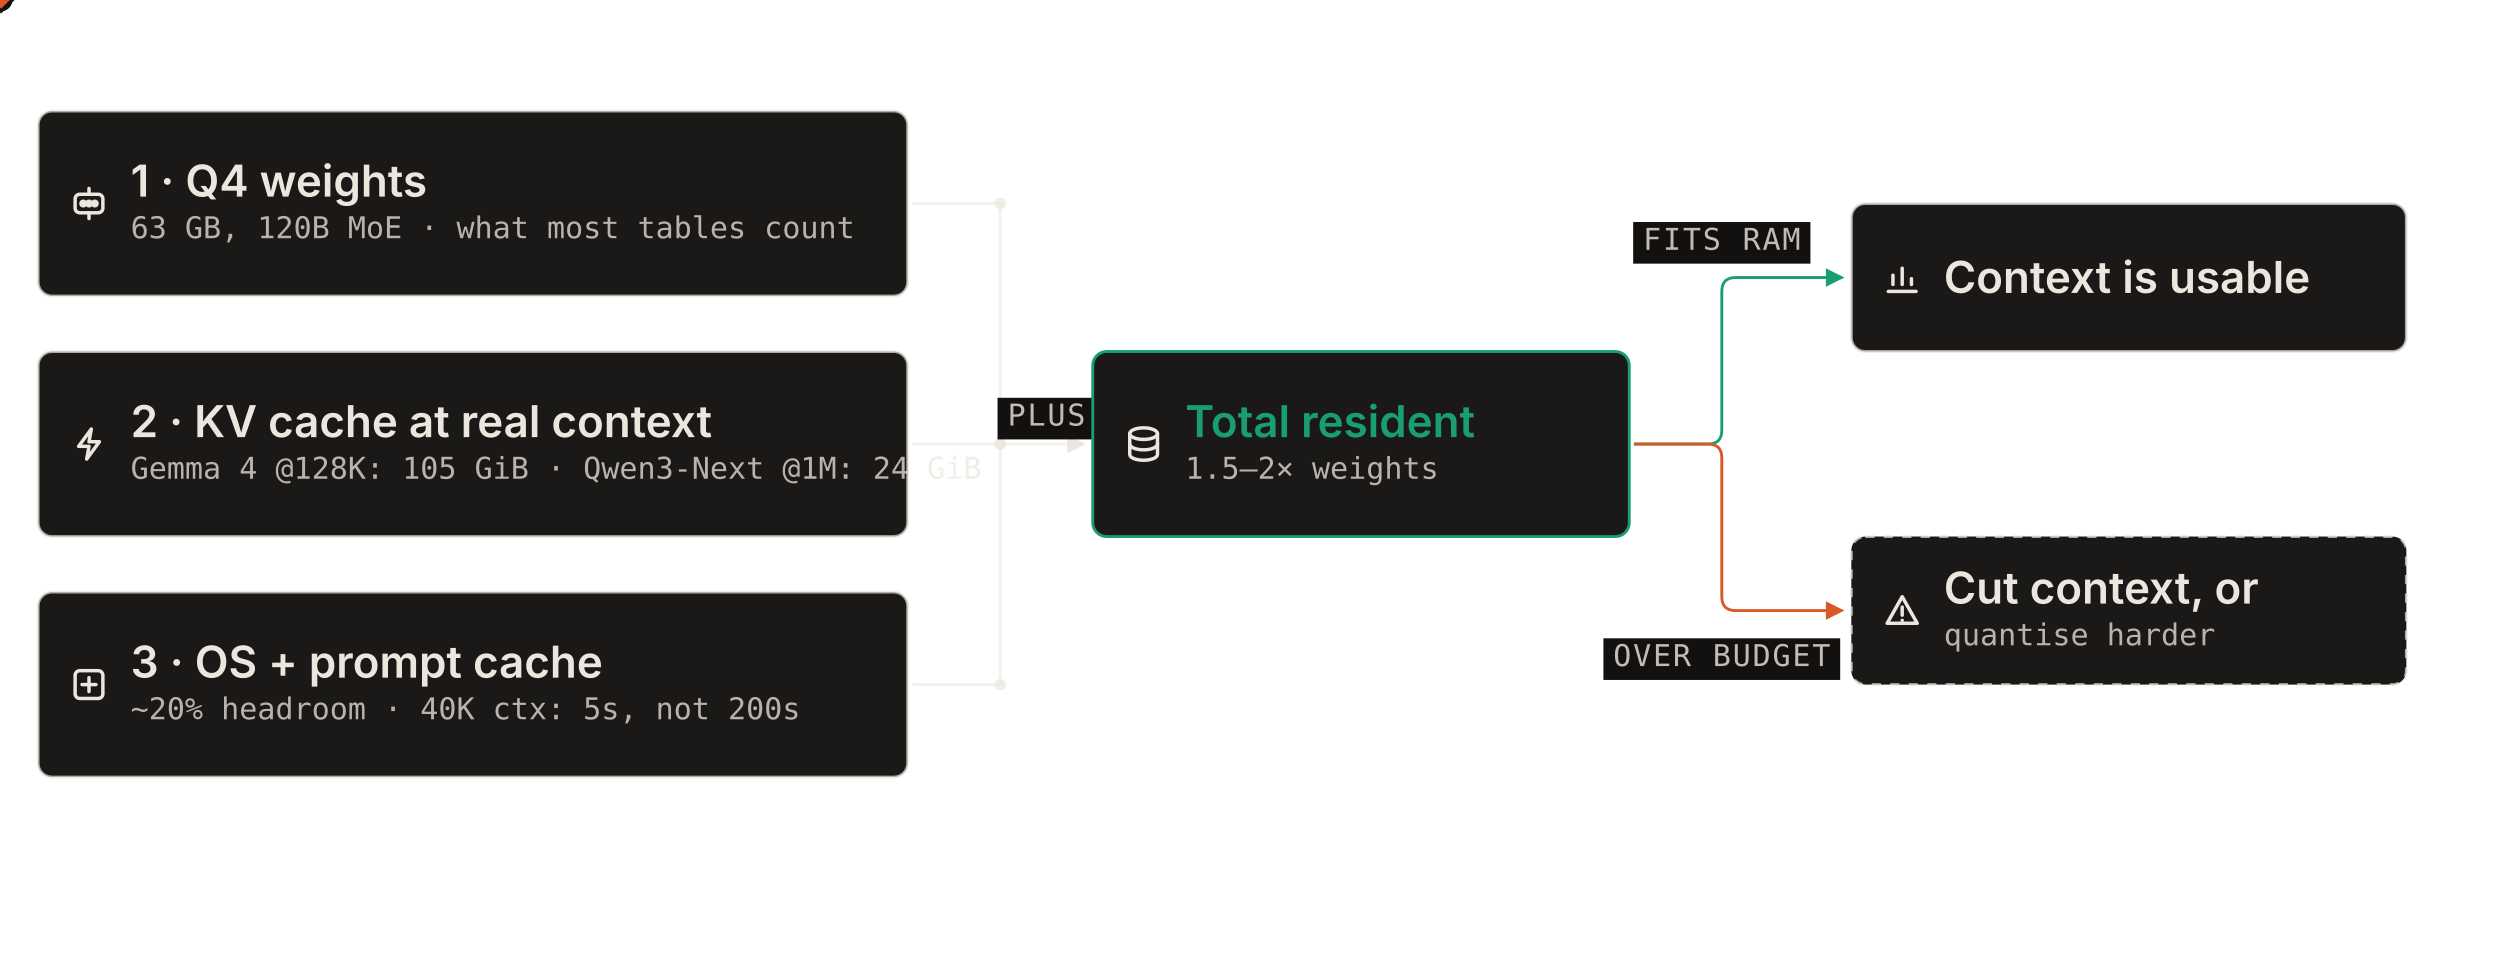
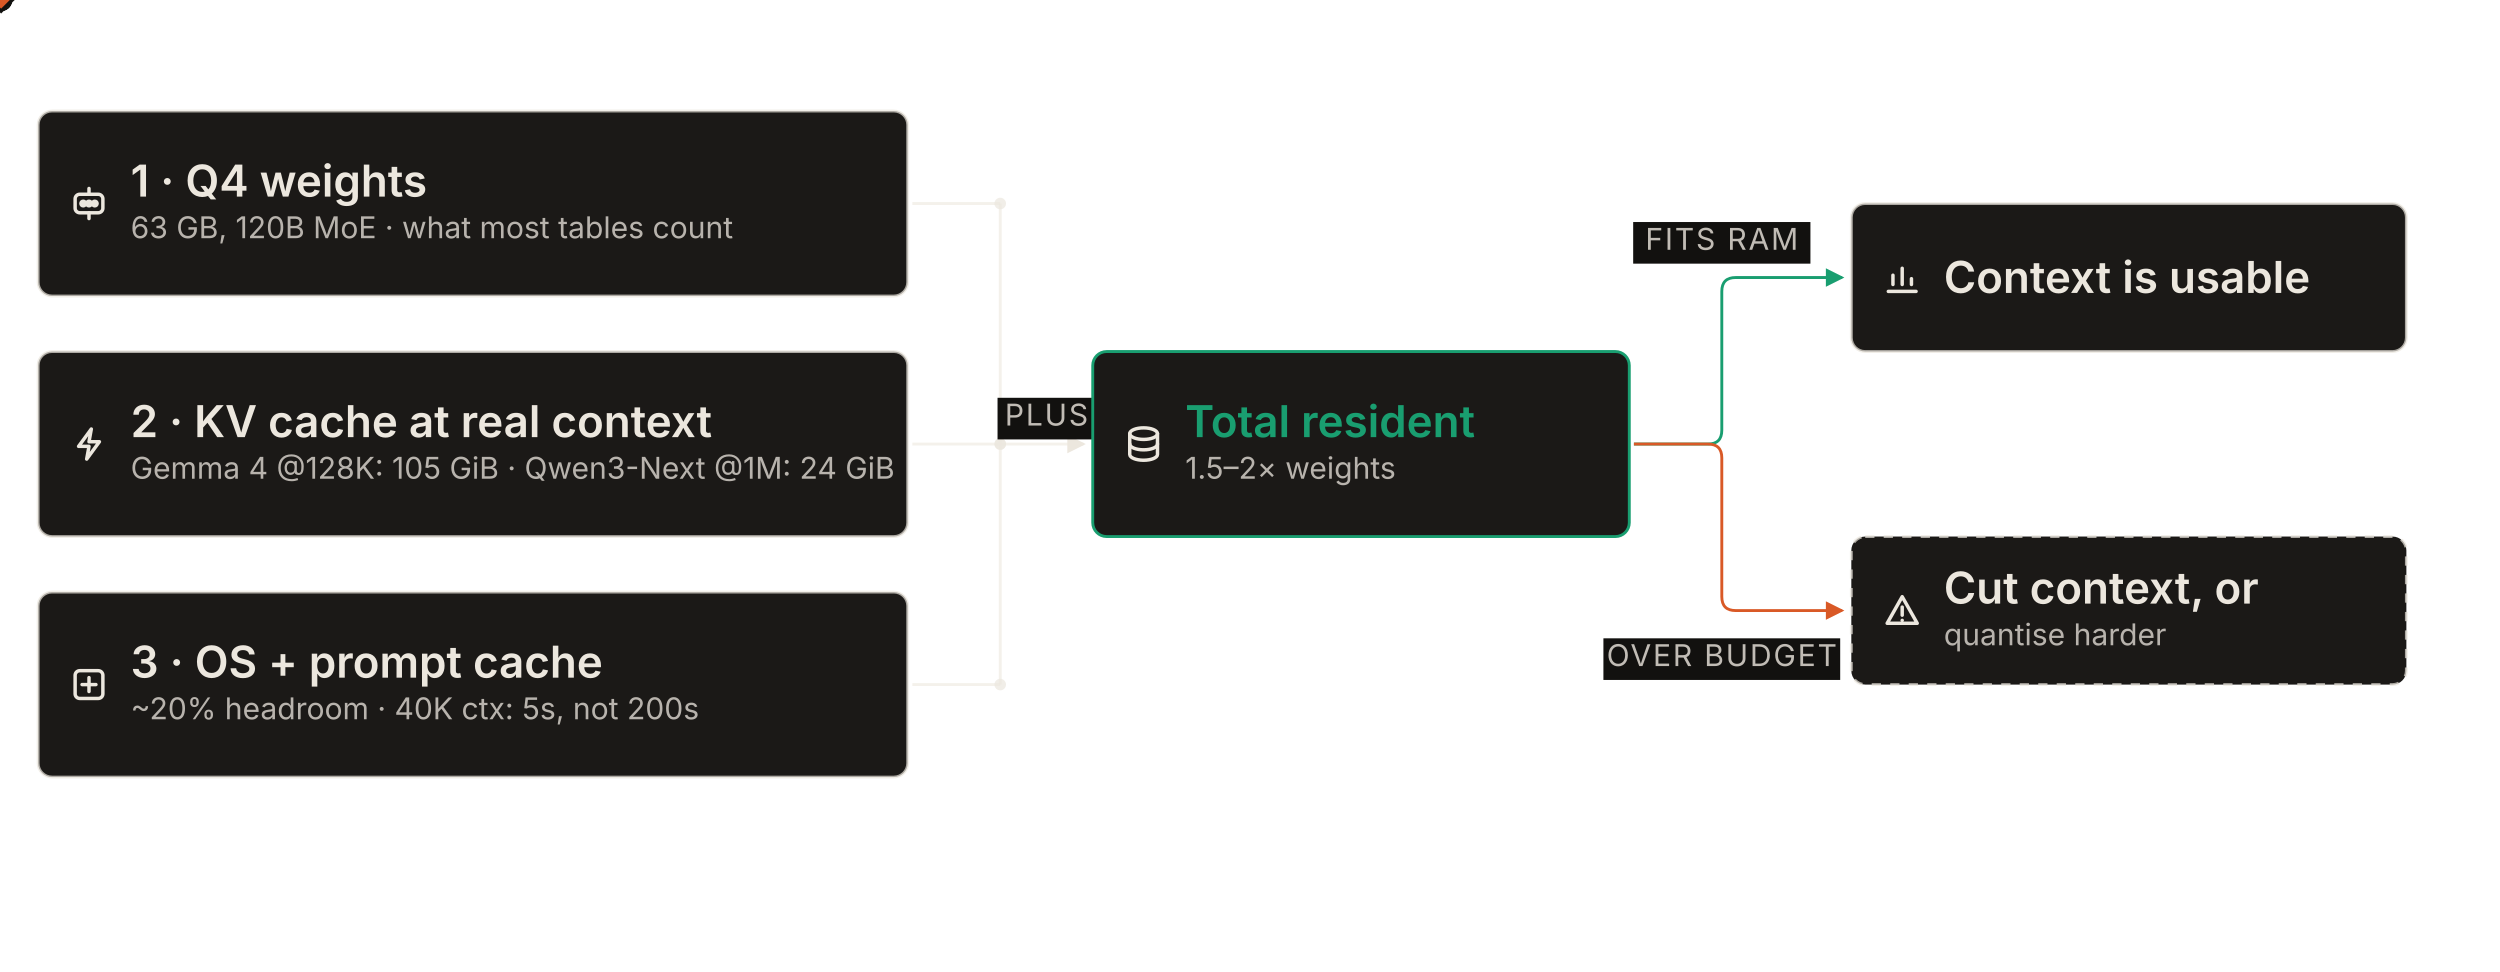
<svg xmlns="http://www.w3.org/2000/svg" viewBox="0 0 1080 420" width="960" height="373" color="#ece7de" font-family="ui-sans-serif, system-ui, -apple-system, 'Segoe UI', Inter, Helvetica, Arial, sans-serif" role="img" aria-label="Three memory claims feed one total: Q4 weights at 63 GB for a 120B MoE, the KV cache at real context (Gemma 4 at 128K: 105 GiB; Qwen3-Next at 1M: 24 GiB), and about 20% headroom for the OS and prompt cache. The total resident is 1.5 to 2 times the weights. If it fits RAM the context is usable; over budget means cutting context or quantising harder.">
  <style>text{user-select:none}</style>
  <g transform="translate(0,0)">
    <defs>
      <marker id="ms-head" markerWidth="8" markerHeight="8" refX="7" refY="4" orient="auto-start-reverse" markerUnits="userSpaceOnUse">
        <path d="M0,0 L8,4 L0,8 z" fill="currentColor" />
      </marker>
      <marker id="ms-head-accent" markerWidth="8" markerHeight="8" refX="7" refY="4" orient="auto-start-reverse" markerUnits="userSpaceOnUse">
        <path d="M0,0 L8,4 L0,8 z" fill="#199e70" />
      </marker>
      <marker id="ms-head-request" markerWidth="8" markerHeight="8" refX="7" refY="4" orient="auto-start-reverse" markerUnits="userSpaceOnUse">
        <path d="M0,0 L8,4 L0,8 z" fill="#3987e5" />
      </marker>
      <marker id="ms-head-response" markerWidth="8" markerHeight="8" refX="7" refY="4" orient="auto-start-reverse" markerUnits="userSpaceOnUse">
        <path d="M0,0 L8,4 L0,8 z" fill="#199e70" />
      </marker>
      <marker id="ms-head-change" markerWidth="8" markerHeight="8" refX="7" refY="4" orient="auto-start-reverse" markerUnits="userSpaceOnUse">
        <path d="M0,0 L8,4 L0,8 z" fill="#d95926" />
      </marker>
    </defs>
    <g data-uipack="node">
      <rect x="16" y="48" width="376" height="80" rx="6" fill="#1b1917" stroke="currentColor" stroke-opacity="0.7" stroke-width="1.25" />
      <path class="uipack__touch-target" d="M 16 48 h 376 v 80 h -376 Z" fill="transparent" stroke="none" aria-hidden="true" />
      <g transform="translate(30, 80)" fill="none" stroke="currentColor" stroke-width="1.5" stroke-linecap="round" stroke-linejoin="round">
        <rect x="2" y="4" width="12" height="8" rx="2" />
        <circle cx="5.5" cy="8" r="1" fill="currentColor" />
        <circle cx="8" cy="8" r="1" fill="currentColor" />
        <circle cx="10.5" cy="8" r="1" fill="currentColor" />
        <path d="M8 1.5V4M8 12v2.5" />
      </g>
      <text x="56" y="85" text-anchor="start" font-size="19" font-weight="600" fill="currentColor">1 · Q4 weights</text>
-       <text x="56" y="103" text-anchor="start" font-size="13" font-family="ui-monospace, SFMono-Regular, Menlo, Consolas, monospace" fill="currentColor" fill-opacity="0.75">63 GB, 120B MoE · what most tables count</text>
+       <text x="56" y="103" text-anchor="start" font-size="13" font-family="ui-sans-serif, system-ui, -apple-system, 'Segoe UI', Inter, Helvetica, Arial, sans-serif" fill="currentColor" fill-opacity="0.75">63 GB, 120B MoE · what most tables count</text>
    </g>
    <g data-uipack="node">
      <rect x="16" y="152" width="376" height="80" rx="6" fill="#1b1917" stroke="currentColor" stroke-opacity="0.7" stroke-width="1.25" />
      <path class="uipack__touch-target" d="M 16 152 h 376 v 80 h -376 Z" fill="transparent" stroke="none" aria-hidden="true" />
      <g transform="translate(30, 184)" fill="none" stroke="currentColor" stroke-width="1.5" stroke-linecap="round" stroke-linejoin="round">
        <path d="M9 1.5 3.5 9H8l-1 5.5L12.5 7H8z" />
      </g>
      <text x="56" y="189" text-anchor="start" font-size="19" font-weight="600" fill="currentColor">2 · KV cache at real context</text>
-       <text x="56" y="207" text-anchor="start" font-size="13" font-family="ui-monospace, SFMono-Regular, Menlo, Consolas, monospace" fill="currentColor" fill-opacity="0.75">Gemma 4 @128K: 105 GiB · Qwen3-Next @1M: 24 GiB</text>
+       <text x="56" y="207" text-anchor="start" font-size="13" font-family="ui-sans-serif, system-ui, -apple-system, 'Segoe UI', Inter, Helvetica, Arial, sans-serif" fill="currentColor" fill-opacity="0.75">Gemma 4 @128K: 105 GiB · Qwen3-Next @1M: 24 GiB</text>
    </g>
    <g data-uipack="node">
      <rect x="16" y="256" width="376" height="80" rx="6" fill="#1b1917" stroke="currentColor" stroke-opacity="0.7" stroke-width="1.25" />
      <path class="uipack__touch-target" d="M 16 256 h 376 v 80 h -376 Z" fill="transparent" stroke="none" aria-hidden="true" />
      <g transform="translate(30, 288)" fill="none" stroke="currentColor" stroke-width="1.5" stroke-linecap="round" stroke-linejoin="round">
        <rect x="2" y="2" width="12" height="12" rx="2" />
        <path d="M5 8h6M8 5v6" />
      </g>
      <text x="56" y="293" text-anchor="start" font-size="19" font-weight="600" fill="currentColor">3 · OS + prompt cache</text>
-       <text x="56" y="311" text-anchor="start" font-size="13" font-family="ui-monospace, SFMono-Regular, Menlo, Consolas, monospace" fill="currentColor" fill-opacity="0.75">~20% headroom · 40K ctx: 5s, not 200s</text>
+       <text x="56" y="311" text-anchor="start" font-size="13" font-family="ui-sans-serif, system-ui, -apple-system, 'Segoe UI', Inter, Helvetica, Arial, sans-serif" fill="currentColor" fill-opacity="0.75">~20% headroom · 40K ctx: 5s, not 200s</text>
    </g>
    <g data-uipack="bus">
      <path data-uipack="connector" d="M432,88 L432,296" fill="none" stroke="currentColor" stroke-opacity="0.6" stroke-width="1.25" />
      <path data-uipack="connector" d="M432,88 L394,88" fill="none" stroke="currentColor" stroke-opacity="0.6" stroke-width="1.25" />
      <path data-uipack="connector" d="M432,192 L394,192" fill="none" stroke="currentColor" stroke-opacity="0.6" stroke-width="1.25" />
      <path data-uipack="connector" d="M432,296 L394,296" fill="none" stroke="currentColor" stroke-opacity="0.6" stroke-width="1.25" />
      <path data-uipack="connector" d="M432,192 L468,192" fill="none" stroke="currentColor" stroke-opacity="0.6" stroke-width="1.25" marker-end="url(#ms-head)" />
      <circle data-uipack="junction" cx="432" cy="88" r="2.5" fill="currentColor" fill-opacity="0.7" />
      <circle data-uipack="junction" cx="432" cy="192" r="2.5" fill="currentColor" fill-opacity="0.7" />
      <circle data-uipack="junction" cx="432" cy="296" r="2.5" fill="currentColor" fill-opacity="0.7" />
      <circle data-uipack="junction" cx="432" cy="192" r="2.5" fill="currentColor" fill-opacity="0.7" />
    </g>
    <g data-uipack="packet">
      <g>
        <circle cx="0" cy="0" r="4" fill="currentColor" stroke="#12110f" stroke-width="1.5" />
        <animateTransform attributeName="transform" type="scale" dur="1.6s" begin="0s" repeatCount="indefinite" calcMode="spline" values="0;1.2;1;1;0" keyTimes="0;0.105;0.175;0.8;1" keySplines="0.2 0.9 0.3 1;0.4 0 0.6 1;0 0 1 1;0.6 0 0.9 0.4" />
      </g>
      <animateMotion dur="1.6s" begin="0s" repeatCount="indefinite" path="M398,88 L420,88" calcMode="linear" />
    </g>
    <g data-uipack="packet">
      <g>
        <circle cx="0" cy="0" r="4" fill="currentColor" stroke="#12110f" stroke-width="1.5" />
        <animateTransform attributeName="transform" type="scale" dur="1.6s" begin="-0.5s" repeatCount="indefinite" calcMode="spline" values="0;1.2;1;1;0" keyTimes="0;0.105;0.175;0.8;1" keySplines="0.2 0.9 0.3 1;0.4 0 0.6 1;0 0 1 1;0.6 0 0.9 0.4" />
      </g>
      <animateMotion dur="1.6s" begin="-0.5s" repeatCount="indefinite" path="M398,192 L420,192" calcMode="linear" />
    </g>
    <g data-uipack="packet">
      <g>
        <circle cx="0" cy="0" r="4" fill="currentColor" stroke="#12110f" stroke-width="1.5" />
        <animateTransform attributeName="transform" type="scale" dur="1.6s" begin="-1s" repeatCount="indefinite" calcMode="spline" values="0;1.2;1;1;0" keyTimes="0;0.105;0.175;0.8;1" keySplines="0.2 0.9 0.3 1;0.4 0 0.6 1;0 0 1 1;0.6 0 0.9 0.4" />
      </g>
      <animateMotion dur="1.6s" begin="-1s" repeatCount="indefinite" path="M398,296 L420,296" calcMode="linear" />
    </g>
    <g data-uipack="label">
      <rect x="430.84" y="172" width="42.32" height="18" fill="#12110f" />
-       <text x="452" y="184" text-anchor="middle" font-size="13" font-family="ui-monospace, SFMono-Regular, Menlo, Consolas, monospace" letter-spacing=".06em" fill="currentColor" fill-opacity="0.8">PLUS</text>
+       <text x="452" y="184" text-anchor="middle" font-size="13" font-family="ui-sans-serif, system-ui, -apple-system, 'Segoe UI', Inter, Helvetica, Arial, sans-serif" letter-spacing=".06em" fill="currentColor" fill-opacity="0.8">PLUS</text>
    </g>
    <g data-uipack="packet">
      <g>
        <circle cx="0" cy="0" r="4" fill="currentColor" stroke="#12110f" stroke-width="1.5" />
        <animateTransform attributeName="transform" type="scale" dur="1.6s" begin="-0.9s" repeatCount="indefinite" calcMode="spline" values="0;1.2;1;1;0" keyTimes="0;0.105;0.175;0.8;1" keySplines="0.2 0.9 0.3 1;0.4 0 0.6 1;0 0 1 1;0.6 0 0.9 0.4" />
      </g>
      <animateMotion dur="1.6s" begin="-0.9s" repeatCount="indefinite" path="M438,192 L460,192" calcMode="linear" />
    </g>
    <g data-uipack="node">
      <rect x="472" y="152" width="232" height="80" rx="6" fill="#1b1917" stroke="#199e70" stroke-opacity="1" stroke-width="1.25" />
      <path class="uipack__touch-target" d="M 472 152 h 232 v 80 h -232 Z" fill="transparent" stroke="none" aria-hidden="true" />
      <g transform="translate(486, 184)" fill="none" stroke="currentColor" stroke-width="1.5" stroke-linecap="round" stroke-linejoin="round">
        <ellipse cx="8" cy="3.5" rx="6" ry="2.5" />
        <path d="M2 3.5v9c0 1.4 2.7 2.5 6 2.5s6-1.1 6-2.5v-9" />
        <path d="M2 8c0 1.4 2.7 2.5 6 2.5s6-1.1 6-2.5" />
      </g>
      <text x="512" y="189" text-anchor="start" font-size="19" font-weight="600" fill="#199e70">Total resident</text>
-       <text x="512" y="207" text-anchor="start" font-size="13" font-family="ui-monospace, SFMono-Regular, Menlo, Consolas, monospace" fill="currentColor" fill-opacity="0.75">1.5–2× weights</text>
+       <text x="512" y="207" text-anchor="start" font-size="13" font-family="ui-sans-serif, system-ui, -apple-system, 'Segoe UI', Inter, Helvetica, Arial, sans-serif" fill="currentColor" fill-opacity="0.75">1.5–2× weights</text>
    </g>
    <path data-uipack="connector" data-kind="accent" d="M706,192 L738,192 Q744,192 744,186 L744,126 Q744,120 750,120 L796,120" fill="none" stroke="#199e70" stroke-opacity="1" stroke-width="1.25" marker-end="url(#ms-head-accent)" />
    <g data-uipack="label">
      <rect x="705.68" y="96" width="76.64" height="18" fill="#12110f" />
-       <text x="744" y="108" text-anchor="middle" font-size="13" font-family="ui-monospace, SFMono-Regular, Menlo, Consolas, monospace" letter-spacing=".06em" fill="currentColor" fill-opacity="0.8">FITS RAM</text>
+       <text x="744" y="108" text-anchor="middle" font-size="13" font-family="ui-sans-serif, system-ui, -apple-system, 'Segoe UI', Inter, Helvetica, Arial, sans-serif" letter-spacing=".06em" fill="currentColor" fill-opacity="0.8">FITS RAM</text>
    </g>
    <g data-uipack="packet" data-kind="accent">
      <g>
        <circle cx="0" cy="0" r="3.12" fill="#12110f" stroke="#199e70" stroke-width="2" />
        <animateTransform attributeName="transform" type="scale" dur="1.8s" begin="0s" repeatCount="indefinite" calcMode="spline" values="0;1.2;1;1;0" keyTimes="0;0.093;0.156;0.822;1" keySplines="0.2 0.9 0.3 1;0.4 0 0.6 1;0 0 1 1;0.6 0 0.9 0.4" />
      </g>
      <animateMotion dur="1.8s" begin="0s" repeatCount="indefinite" path="M710,192 L738,192 Q744,192 744,186 L744,126 Q744,120 750,120 L788,120" calcMode="linear" />
    </g>
    <g data-uipack="node">
      <rect x="800" y="88" width="240" height="64" rx="6" fill="#1b1917" stroke="currentColor" stroke-opacity="0.7" stroke-width="1.25" />
      <path class="uipack__touch-target" d="M 800 88 h 240 v 64 h -240 Z" fill="transparent" stroke="none" aria-hidden="true" />
      <g transform="translate(814, 112)" fill="none" stroke="currentColor" stroke-width="1.5" stroke-linecap="round" stroke-linejoin="round">
        <path d="M2 14h12M4 11V7M8 11V4M12 11V8.5" />
      </g>
      <text x="840" y="126.65" text-anchor="start" font-size="19" font-weight="600" fill="currentColor">Context is usable</text>
    </g>
    <path data-uipack="connector" data-kind="change" d="M706,192 L738,192 Q744,192 744,198 L744,258 Q744,264 750,264 L796,264" fill="none" stroke="#d95926" stroke-opacity="1" stroke-width="1.25" marker-end="url(#ms-head-change)" />
    <g data-uipack="label">
      <rect x="692.81" y="276" width="102.38" height="18" fill="#12110f" />
-       <text x="744" y="288" text-anchor="middle" font-size="13" font-family="ui-monospace, SFMono-Regular, Menlo, Consolas, monospace" letter-spacing=".06em" fill="currentColor" fill-opacity="0.8">OVER BUDGET</text>
+       <text x="744" y="288" text-anchor="middle" font-size="13" font-family="ui-sans-serif, system-ui, -apple-system, 'Segoe UI', Inter, Helvetica, Arial, sans-serif" letter-spacing=".06em" fill="currentColor" fill-opacity="0.8">OVER BUDGET</text>
    </g>
    <g data-uipack="packet" data-kind="change">
      <g>
        <path d="M0,-4.8 L4.8,0 L0,4.8 L-4.8,0 Z" fill="#d95926" stroke="#12110f" stroke-width="1.5" />
        <animateTransform attributeName="transform" type="scale" dur="1.8s" begin="-0.9s" repeatCount="indefinite" calcMode="spline" values="0;1.2;1;1;0" keyTimes="0;0.093;0.156;0.822;1" keySplines="0.2 0.9 0.3 1;0.4 0 0.6 1;0 0 1 1;0.6 0 0.9 0.4" />
      </g>
      <animateMotion dur="1.8s" begin="-0.9s" repeatCount="indefinite" path="M710,192 L738,192 Q744,192 744,198 L744,258 Q744,264 750,264 L788,264" calcMode="linear" />
    </g>
    <g data-uipack="node">
      <rect x="800" y="232" width="240" height="64" rx="6" fill="#1b1917" stroke="currentColor" stroke-opacity="0.7" stroke-width="1.25" stroke-dasharray="4 4" />
      <path class="uipack__touch-target" d="M 800 232 h 240 v 64 h -240 Z" fill="transparent" stroke="none" aria-hidden="true" />
      <g transform="translate(814, 256)" fill="none" stroke="currentColor" stroke-width="1.5" stroke-linecap="round" stroke-linejoin="round">
        <path d="M8 2 14.5 13.5h-13z" />
        <path d="M8 6.5v3.5M8 12.25h.01" />
      </g>
      <text x="840" y="261" text-anchor="start" font-size="19" font-weight="600" fill="currentColor">Cut context, or</text>
-       <text x="840" y="279" text-anchor="start" font-size="13" font-family="ui-monospace, SFMono-Regular, Menlo, Consolas, monospace" fill="currentColor" fill-opacity="0.75">quantise harder</text>
+       <text x="840" y="279" text-anchor="start" font-size="13" font-family="ui-sans-serif, system-ui, -apple-system, 'Segoe UI', Inter, Helvetica, Arial, sans-serif" fill="currentColor" fill-opacity="0.75">quantise harder</text>
    </g>
  </g>
</svg>
